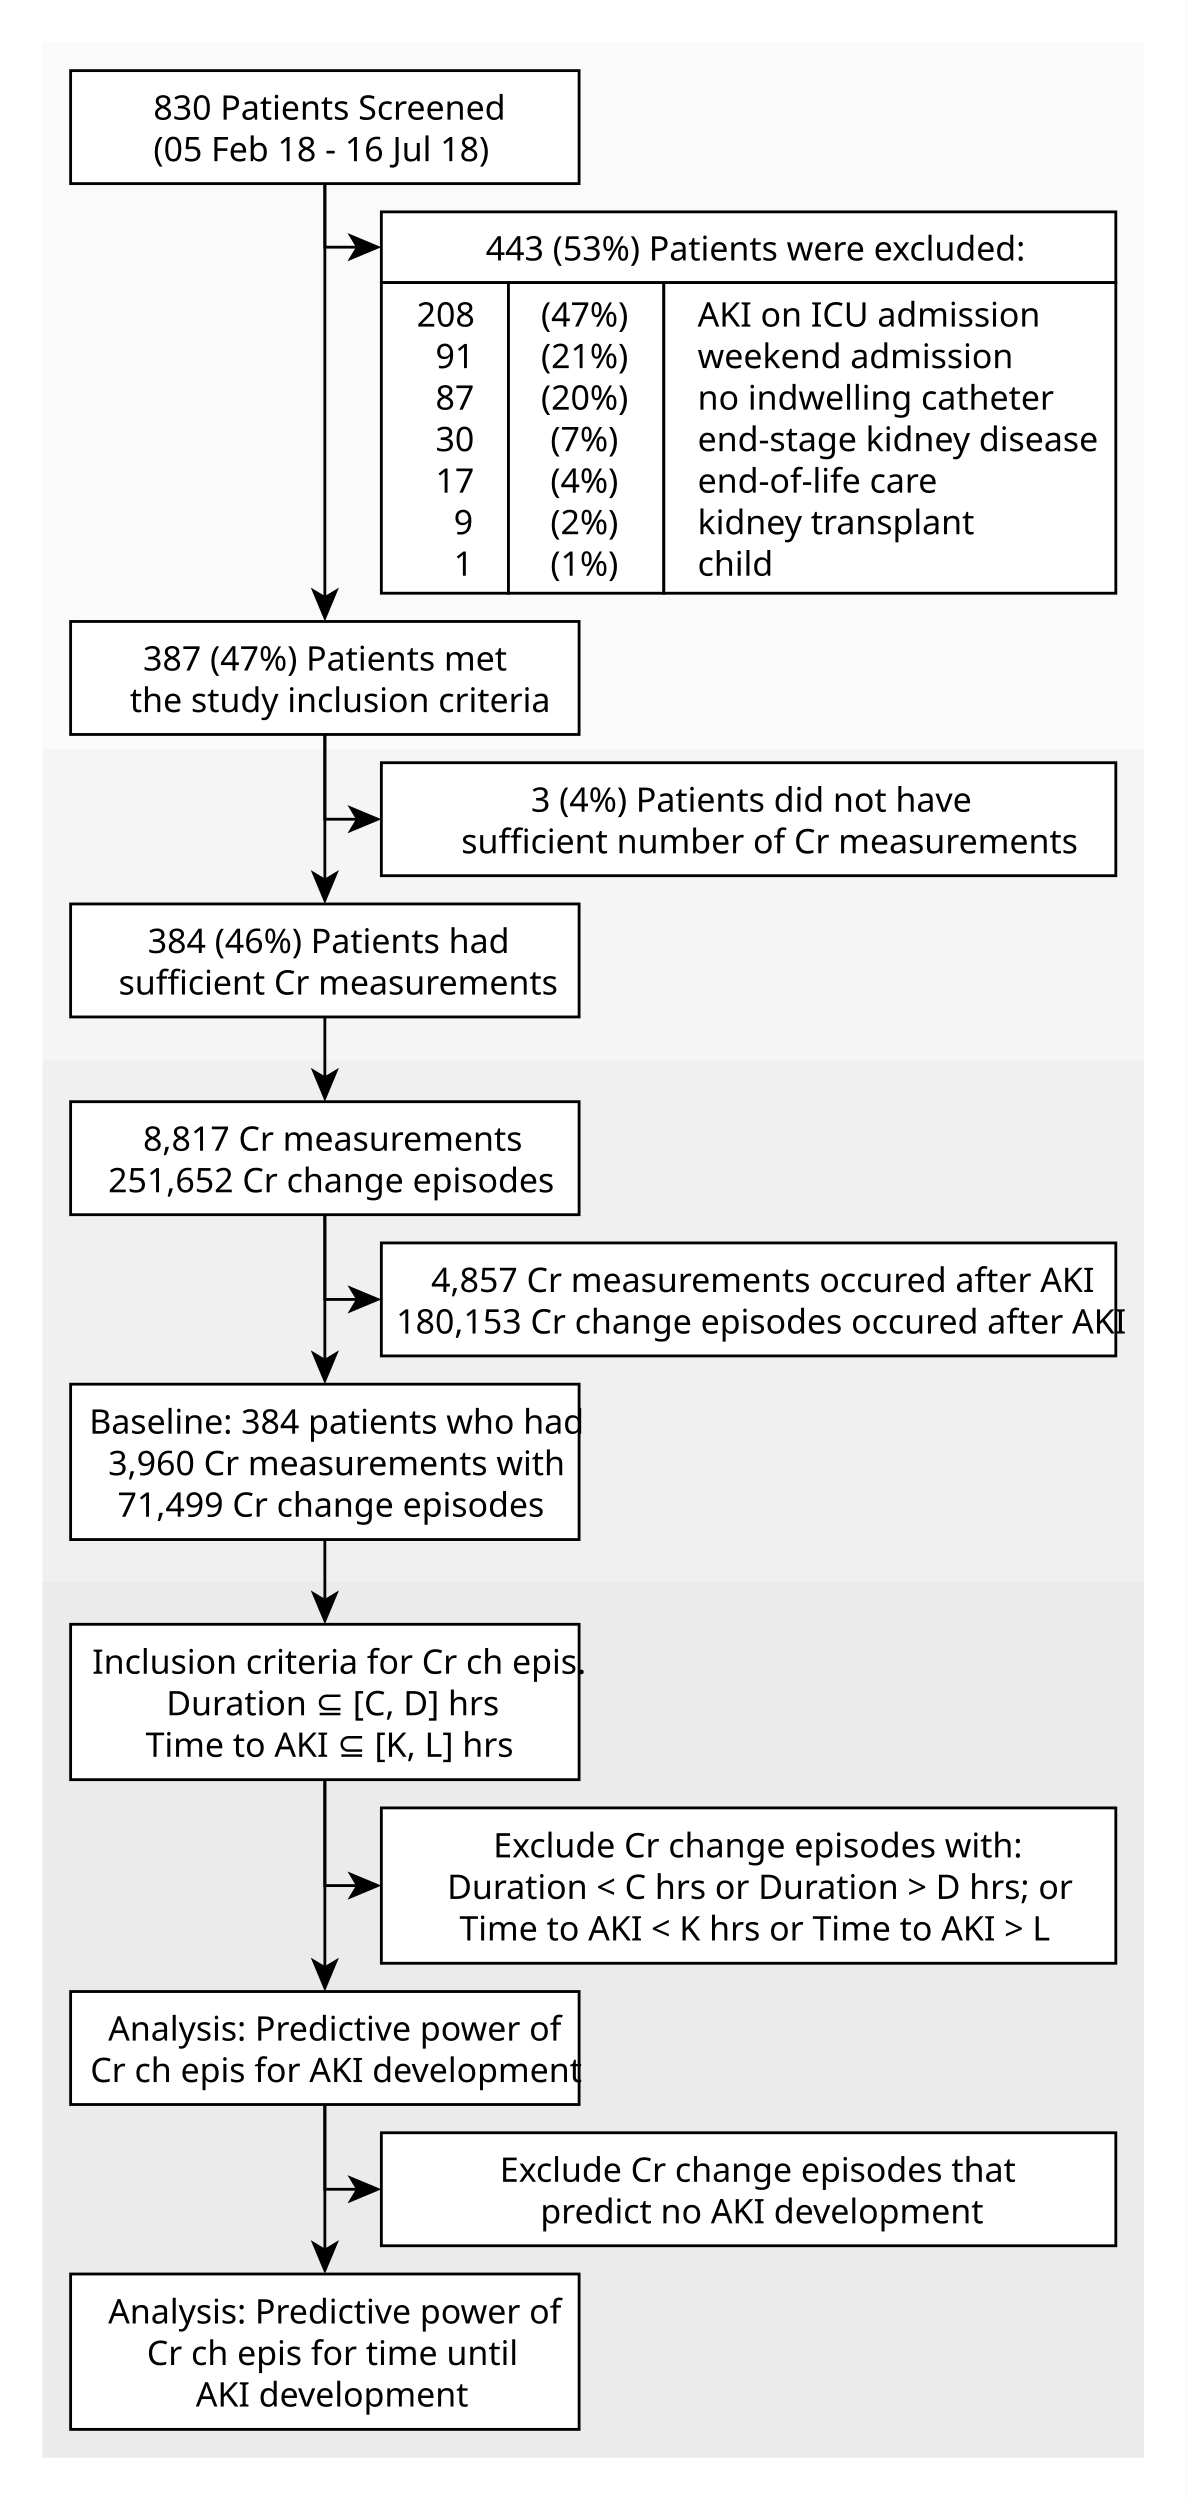
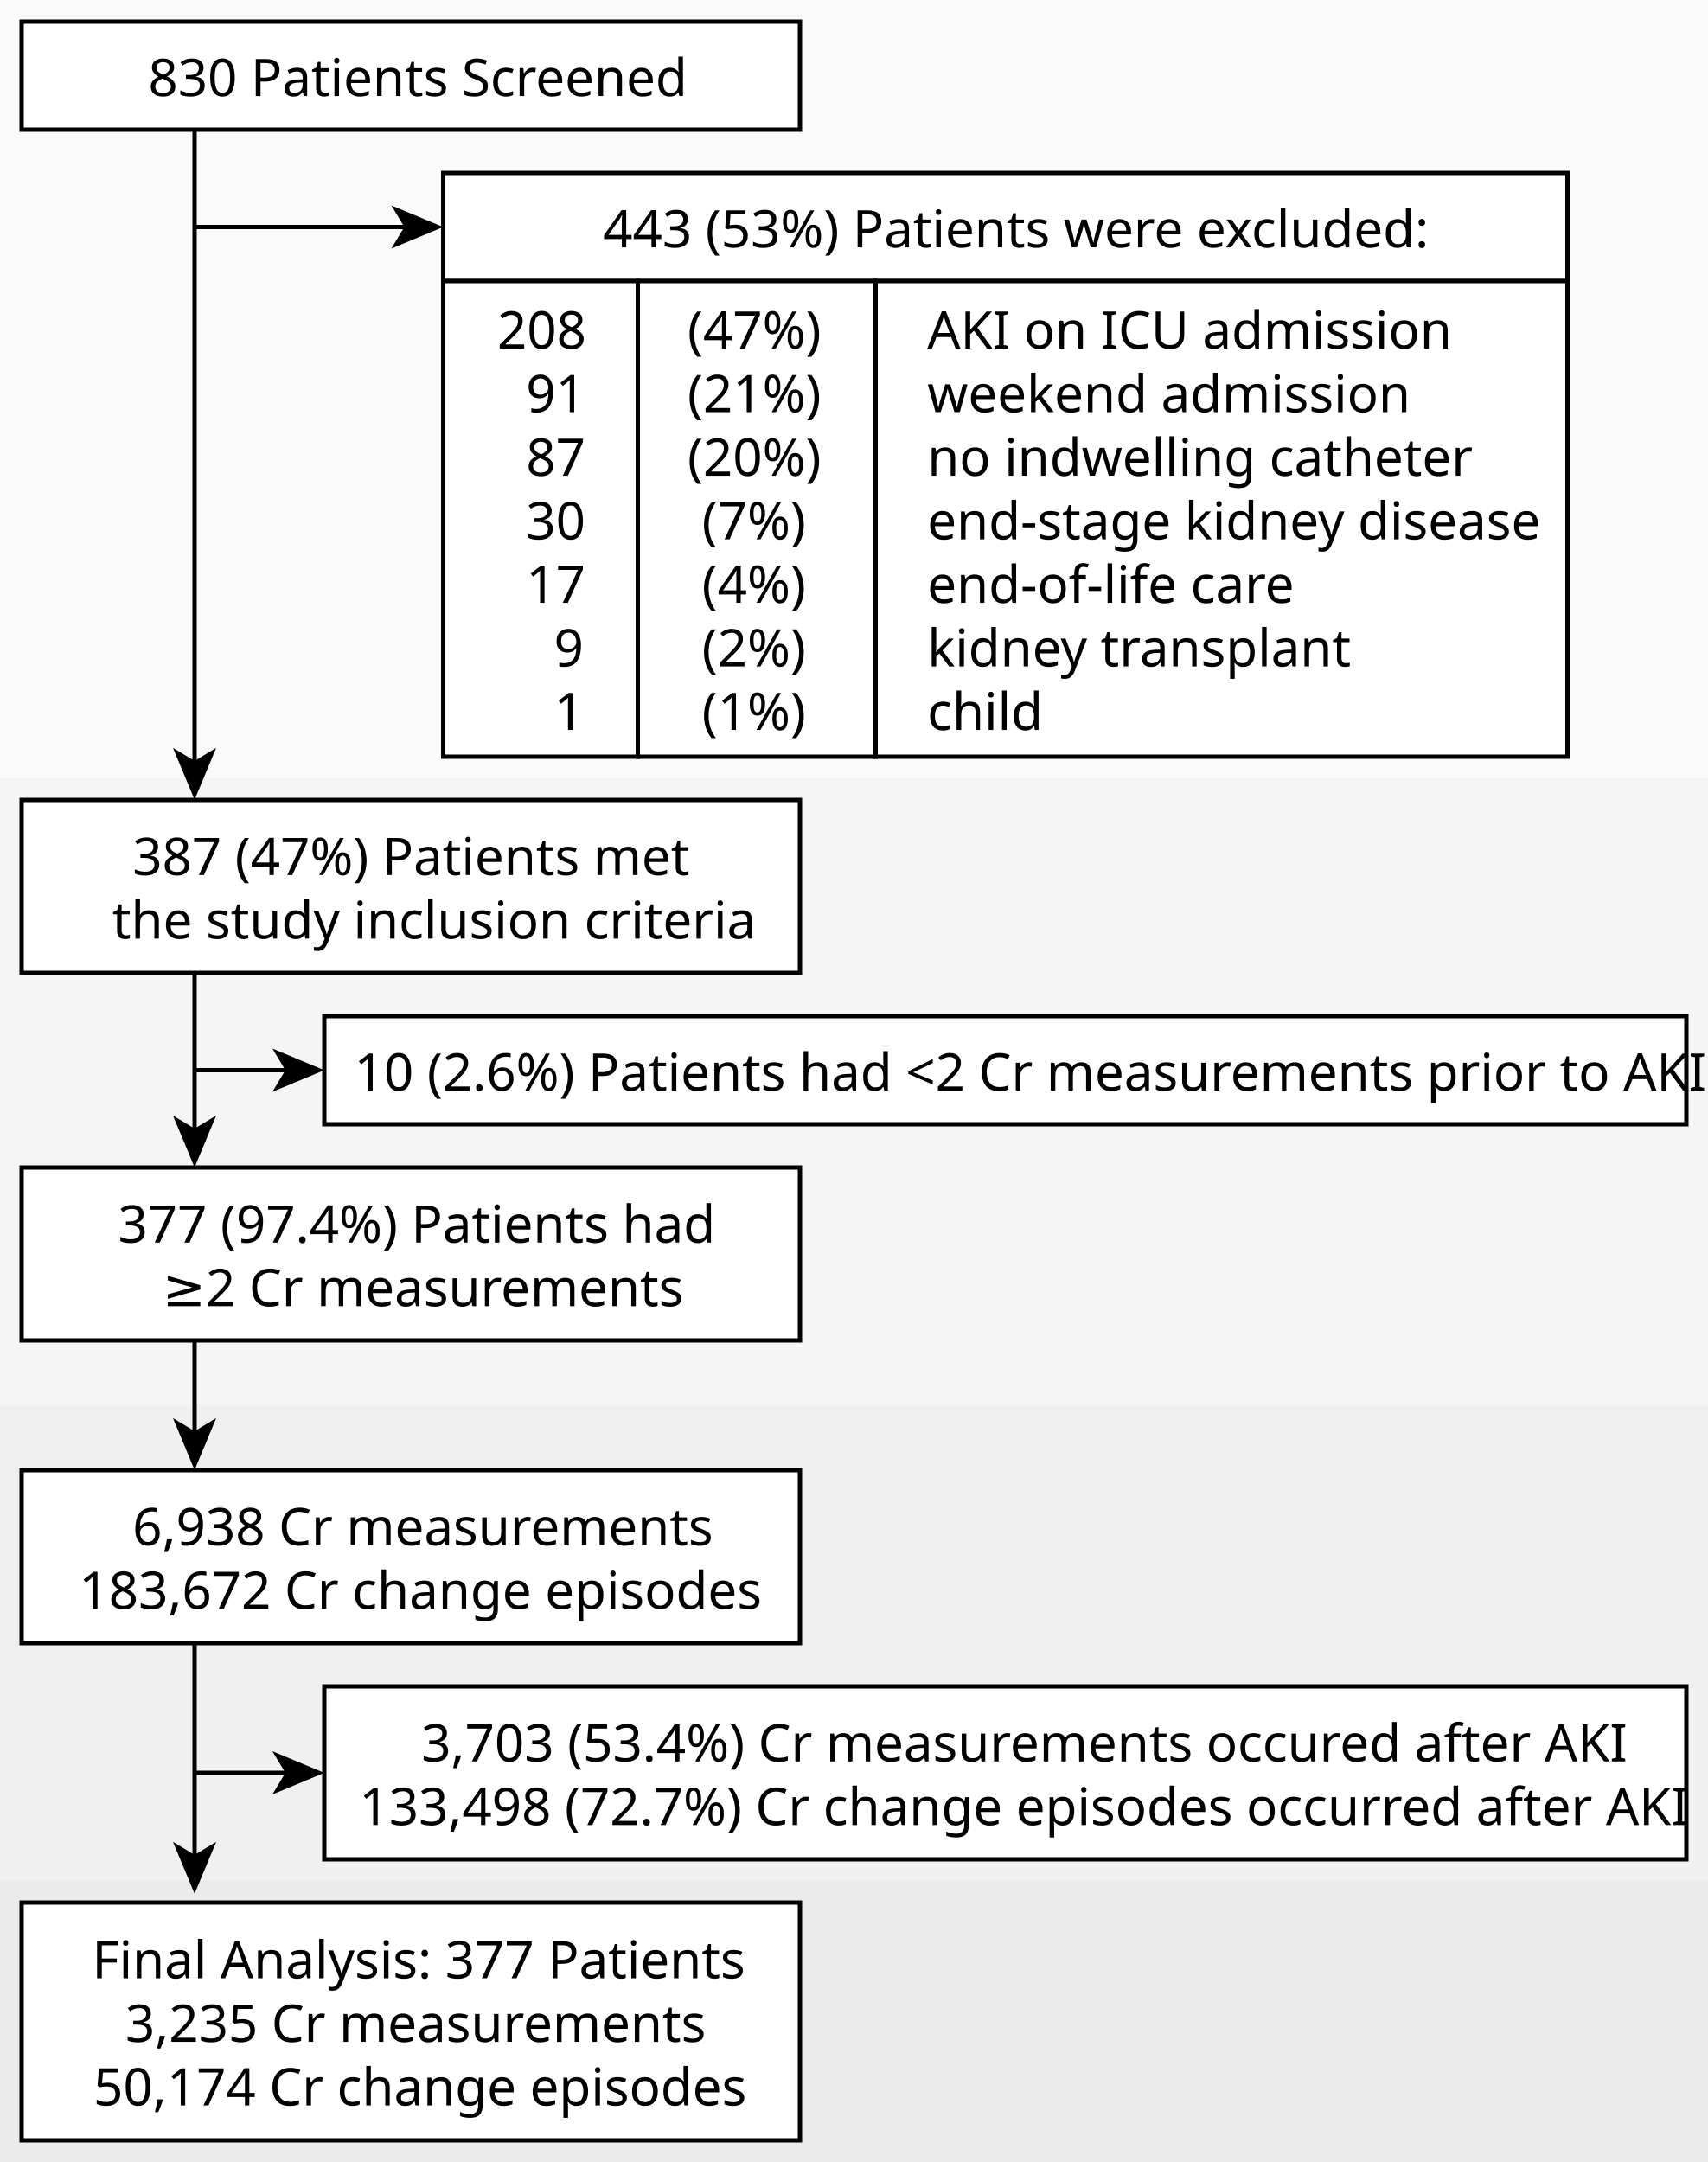
- <svg xmlns="http://www.w3.org/2000/svg" fill-opacity="1" color-rendering="auto" color-interpolation="auto" text-rendering="auto" stroke="black" stroke-linecap="square" width="420" stroke-miterlimit="10" shape-rendering="auto" stroke-opacity="1" fill="black" stroke-dasharray="none" font-weight="normal" stroke-width="1" height="885" font-family="'Dialog'" font-style="normal" stroke-linejoin="miter" font-size="12px" stroke-dashoffset="0" image-rendering="auto">
+ <svg xmlns="http://www.w3.org/2000/svg" fill-opacity="1" color-rendering="auto" color-interpolation="auto" text-rendering="auto" stroke="black" stroke-linecap="square" width="790" stroke-miterlimit="10" shape-rendering="auto" stroke-opacity="1" fill="black" stroke-dasharray="none" font-weight="normal" stroke-width="1" height="1000" font-family="'Dialog'" font-style="normal" stroke-linejoin="miter" font-size="12px" stroke-dashoffset="0" image-rendering="auto">
  <defs id="genericDefs" />
  <g>
    <defs id="defs1">
      <clipPath clipPathUnits="userSpaceOnUse" id="clipPath1">
-         <path d="M0 0 L420 0 L420 885 L0 885 L0 0 Z" />
+         <path d="M0 0 L790 0 L790 1000 L0 1000 L0 0 Z" />
      </clipPath>
      <clipPath clipPathUnits="userSpaceOnUse" id="clipPath2">
-         <path d="M-45 -25 L375 -25 L375 860 L-45 860 L-45 -25 Z" />
+         <path d="M-25 10 L370 10 L370 510 L-25 510 L-25 10 Z" />
      </clipPath>
    </defs>
-     <g fill="white" text-rendering="geometricPrecision" shape-rendering="geometricPrecision" transform="translate(45,25)" stroke="white">
-       <rect x="-45" width="420" height="885" y="-25" clip-path="url(#clipPath2)" stroke="none" />
+     <g fill="white" text-rendering="geometricPrecision" shape-rendering="geometricPrecision" transform="scale(2,2) translate(25,-10)" stroke="white">
+       <rect x="-25" width="395" height="500" y="10" clip-path="url(#clipPath2)" stroke="none" />
    </g>
-     <g fill="rgb(235,235,235)" text-rendering="geometricPrecision" shape-rendering="geometricPrecision" transform="matrix(1,0,0,1,45,25)" stroke="rgb(235,235,235)">
-       <rect x="-30" width="390" height="310" y="535" clip-path="url(#clipPath2)" stroke="none" />
-       <rect x="-30" y="350" clip-path="url(#clipPath2)" fill="rgb(240,240,240)" width="390" height="185" stroke="none" />
-       <rect x="-30" y="240" clip-path="url(#clipPath2)" fill="rgb(245,245,245)" width="390" height="110" stroke="none" />
-       <rect x="-30" y="-10" clip-path="url(#clipPath2)" fill="rgb(250,250,250)" width="390" height="250" stroke="none" />
-       <rect x="-20" y="0" clip-path="url(#clipPath2)" fill="white" width="180" height="40" stroke="none" />
+     <g fill="rgb(235,235,235)" text-rendering="geometricPrecision" shape-rendering="geometricPrecision" transform="matrix(2,0,0,2,50,-20)" stroke="rgb(235,235,235)">
+       <rect x="-25" width="395" height="65" y="445" clip-path="url(#clipPath2)" stroke="none" />
+       <rect x="-25" y="335" clip-path="url(#clipPath2)" fill="rgb(240,240,240)" width="395" height="110" stroke="none" />
+       <rect x="-25" y="190" clip-path="url(#clipPath2)" fill="rgb(245,245,245)" width="395" height="145" stroke="none" />
+       <rect x="-25" y="10" clip-path="url(#clipPath2)" fill="rgb(250,250,250)" width="395" height="180" stroke="none" />
+       <rect x="-20" y="195" clip-path="url(#clipPath2)" fill="white" width="180" height="40" stroke="none" />
    </g>
-     <g text-rendering="geometricPrecision" stroke-miterlimit="1.45" shape-rendering="geometricPrecision" transform="matrix(1,0,0,1,45,25)" stroke-linecap="butt">
-       <rect fill="none" x="-20" width="180" height="40" y="0" clip-path="url(#clipPath2)" />
-       <text x="9.291" xml:space="preserve" y="17.363" clip-path="url(#clipPath2)" font-family="sans-serif" stroke="none">830 Patients Screened</text>
-       <text x="9.3" xml:space="preserve" y="32.065" clip-path="url(#clipPath2)" font-family="sans-serif" stroke="none">(05 Feb 18 - 16 Jul 18)</text>
-     </g>
-     <g fill="white" text-rendering="geometricPrecision" shape-rendering="geometricPrecision" transform="matrix(1,0,0,1,45,25)" stroke="white">
-       <rect x="-20" width="180" height="40" y="195" clip-path="url(#clipPath2)" stroke="none" />
-     </g>
-     <g text-rendering="geometricPrecision" stroke-miterlimit="1.45" shape-rendering="geometricPrecision" transform="matrix(1,0,0,1,45,25)" stroke-linecap="butt">
+     <g text-rendering="geometricPrecision" stroke-miterlimit="1.45" shape-rendering="geometricPrecision" transform="matrix(2,0,0,2,50,-20)" stroke-linecap="butt">
      <rect fill="none" x="-20" width="180" height="40" y="195" clip-path="url(#clipPath2)" />
      <text x="5.635" xml:space="preserve" y="212.363" clip-path="url(#clipPath2)" font-family="sans-serif" stroke="none">387 (47%) Patients met </text>
      <text x="0.968" xml:space="preserve" y="227.065" clip-path="url(#clipPath2)" font-family="sans-serif" stroke="none">the study inclusion criteria</text>
    </g>
-     <g fill="white" text-rendering="geometricPrecision" shape-rendering="geometricPrecision" transform="matrix(1,0,0,1,45,25)" stroke="white">
-       <rect x="90" width="45" height="110" y="75" clip-path="url(#clipPath2)" stroke="none" />
+     <g fill="white" text-rendering="geometricPrecision" shape-rendering="geometricPrecision" transform="matrix(2,0,0,2,50,-20)" stroke="white">
+       <rect x="50" width="315" height="25" y="245" clip-path="url(#clipPath2)" stroke="none" />
    </g>
-     <g text-rendering="geometricPrecision" stroke-miterlimit="1.45" shape-rendering="geometricPrecision" transform="matrix(1,0,0,1,45,25)" stroke-linecap="butt">
-       <rect fill="none" x="90" width="45" height="110" y="75" clip-path="url(#clipPath2)" />
-       <text x="102.489" xml:space="preserve" y="90.61" clip-path="url(#clipPath2)" font-family="sans-serif" stroke="none">208</text>
-       <text x="109.163" xml:space="preserve" y="105.311" clip-path="url(#clipPath2)" font-family="sans-serif" stroke="none">91</text>
-       <text x="109.163" xml:space="preserve" y="120.013" clip-path="url(#clipPath2)" font-family="sans-serif" stroke="none">87</text>
-       <text x="109.163" xml:space="preserve" y="134.714" clip-path="url(#clipPath2)" font-family="sans-serif" stroke="none">30</text>
-       <text x="109.163" xml:space="preserve" y="149.415" clip-path="url(#clipPath2)" font-family="sans-serif" stroke="none">17</text>
-       <text x="112.503" xml:space="preserve" y="164.116" clip-path="url(#clipPath2)" font-family="sans-serif" stroke="none"> 9</text>
-       <text x="112.503" xml:space="preserve" y="178.817" clip-path="url(#clipPath2)" font-family="sans-serif" stroke="none"> 1</text>
+     <g text-rendering="geometricPrecision" stroke-miterlimit="1.45" shape-rendering="geometricPrecision" transform="matrix(2,0,0,2,50,-20)" stroke-linecap="butt">
+       <rect fill="none" x="50" width="315" height="25" y="245" clip-path="url(#clipPath2)" />
+       <text x="56.929" xml:space="preserve" y="262.214" clip-path="url(#clipPath2)" font-family="sans-serif" stroke="none">10 (2.6%) Patients had &lt;2 Cr measurements prior to AKI</text>
    </g>
-     <g fill="white" text-rendering="geometricPrecision" shape-rendering="geometricPrecision" transform="matrix(1,0,0,1,45,25)" stroke="white">
-       <rect x="135" width="55" height="110" y="75" clip-path="url(#clipPath2)" stroke="none" />
+     <g fill="white" text-rendering="geometricPrecision" shape-rendering="geometricPrecision" transform="matrix(2,0,0,2,50,-20)" stroke="white">
+       <rect x="-20" width="180" height="40" y="280" clip-path="url(#clipPath2)" stroke="none" />
    </g>
-     <g text-rendering="geometricPrecision" stroke-miterlimit="1.45" shape-rendering="geometricPrecision" transform="matrix(1,0,0,1,45,25)" stroke-linecap="butt">
-       <rect fill="none" x="135" width="55" height="110" y="75" clip-path="url(#clipPath2)" />
-       <text x="146.495" xml:space="preserve" y="90.61" clip-path="url(#clipPath2)" font-family="sans-serif" stroke="none">(47%)</text>
-       <text x="146.495" xml:space="preserve" y="105.311" clip-path="url(#clipPath2)" font-family="sans-serif" stroke="none">(21%)</text>
-       <text x="146.495" xml:space="preserve" y="120.013" clip-path="url(#clipPath2)" font-family="sans-serif" stroke="none">(20%)</text>
-       <text x="149.832" xml:space="preserve" y="134.714" clip-path="url(#clipPath2)" font-family="sans-serif" stroke="none">(7%)</text>
-       <text x="149.832" xml:space="preserve" y="149.415" clip-path="url(#clipPath2)" font-family="sans-serif" stroke="none">(4%)</text>
-       <text x="149.832" xml:space="preserve" y="164.116" clip-path="url(#clipPath2)" font-family="sans-serif" stroke="none">(2%)</text>
-       <text x="149.832" xml:space="preserve" y="178.817" clip-path="url(#clipPath2)" font-family="sans-serif" stroke="none">(1%)</text>
+     <g text-rendering="geometricPrecision" stroke-miterlimit="1.45" shape-rendering="geometricPrecision" transform="matrix(2,0,0,2,50,-20)" stroke-linecap="butt">
+       <rect fill="none" x="-20" width="180" height="40" y="280" clip-path="url(#clipPath2)" />
+       <text x="2.289" xml:space="preserve" y="297.363" clip-path="url(#clipPath2)" font-family="sans-serif" stroke="none">377 (97.4%) Patients had</text>
+       <text x="12.543" xml:space="preserve" y="312.065" clip-path="url(#clipPath2)" font-family="sans-serif" stroke="none">≥2 Cr measurements</text>
    </g>
-     <g fill="white" text-rendering="geometricPrecision" shape-rendering="geometricPrecision" transform="matrix(1,0,0,1,45,25)" stroke="white">
-       <rect x="190" width="160" height="110" y="75" clip-path="url(#clipPath2)" stroke="none" />
+     <g fill="white" text-rendering="geometricPrecision" shape-rendering="geometricPrecision" transform="matrix(2,0,0,2,50,-20)" stroke="white">
+       <rect x="-20" width="180" height="25" y="15" clip-path="url(#clipPath2)" stroke="none" />
    </g>
-     <g text-rendering="geometricPrecision" stroke-miterlimit="1.45" shape-rendering="geometricPrecision" transform="matrix(1,0,0,1,45,25)" stroke-linecap="butt">
-       <rect fill="none" x="190" width="160" height="110" y="75" clip-path="url(#clipPath2)" />
-       <text x="201.955" xml:space="preserve" y="90.61" clip-path="url(#clipPath2)" font-family="sans-serif" stroke="none">AKI on ICU admission</text>
-       <text x="201.955" xml:space="preserve" y="105.311" clip-path="url(#clipPath2)" font-family="sans-serif" stroke="none">weekend admission</text>
-       <text x="201.955" xml:space="preserve" y="120.013" clip-path="url(#clipPath2)" font-family="sans-serif" stroke="none">no indwelling catheter</text>
-       <text x="201.955" xml:space="preserve" y="134.714" clip-path="url(#clipPath2)" font-family="sans-serif" stroke="none">end-stage kidney disease</text>
-       <text x="201.955" xml:space="preserve" y="149.415" clip-path="url(#clipPath2)" font-family="sans-serif" stroke="none">end-of-life care</text>
-       <text x="201.955" xml:space="preserve" y="164.116" clip-path="url(#clipPath2)" font-family="sans-serif" stroke="none">kidney transplant</text>
-       <text x="201.955" xml:space="preserve" y="178.817" clip-path="url(#clipPath2)" font-family="sans-serif" stroke="none">child</text>
+     <g text-rendering="geometricPrecision" stroke-miterlimit="1.45" shape-rendering="geometricPrecision" transform="matrix(2,0,0,2,50,-20)" stroke-linecap="butt">
+       <rect fill="none" x="-20" width="180" height="25" y="15" clip-path="url(#clipPath2)" />
+       <text x="9.291" xml:space="preserve" y="32.214" clip-path="url(#clipPath2)" font-family="sans-serif" stroke="none">830 Patients Screened</text>
    </g>
-     <g fill="white" text-rendering="geometricPrecision" shape-rendering="geometricPrecision" transform="matrix(1,0,0,1,45,25)" stroke="white">
-       <rect x="90" width="260" height="25" y="50" clip-path="url(#clipPath2)" stroke="none" />
+     <g fill="white" text-rendering="geometricPrecision" shape-rendering="geometricPrecision" transform="matrix(2,0,0,2,50,-20)" stroke="white">
+       <rect x="77.5" width="260" height="25" y="50" clip-path="url(#clipPath2)" stroke="none" />
    </g>
-     <g text-rendering="geometricPrecision" stroke-miterlimit="1.45" shape-rendering="geometricPrecision" transform="matrix(1,0,0,1,45,25)" stroke-linecap="butt">
-       <rect fill="none" x="90" width="260" height="25" y="50" clip-path="url(#clipPath2)" />
-       <text x="126.947" xml:space="preserve" y="67.214" clip-path="url(#clipPath2)" font-family="sans-serif" stroke="none">443 (53%) Patients were excluded:</text>
+     <g text-rendering="geometricPrecision" stroke-miterlimit="1.45" shape-rendering="geometricPrecision" transform="matrix(2,0,0,2,50,-20)" stroke-linecap="butt">
+       <rect fill="none" x="77.5" width="260" height="25" y="50" clip-path="url(#clipPath2)" />
+       <text x="114.447" xml:space="preserve" y="67.214" clip-path="url(#clipPath2)" font-family="sans-serif" stroke="none">443 (53%) Patients were excluded:</text>
    </g>
-     <g fill="white" text-rendering="geometricPrecision" shape-rendering="geometricPrecision" transform="matrix(1,0,0,1,45,25)" stroke="white">
-       <rect x="90" width="260" height="40" y="245" clip-path="url(#clipPath2)" stroke="none" />
+     <g fill="white" text-rendering="geometricPrecision" shape-rendering="geometricPrecision" transform="matrix(2,0,0,2,50,-20)" stroke="white">
+       <rect x="77.5" width="45" height="110" y="75" clip-path="url(#clipPath2)" stroke="none" />
    </g>
-     <g text-rendering="geometricPrecision" stroke-miterlimit="1.45" shape-rendering="geometricPrecision" transform="matrix(1,0,0,1,45,25)" stroke-linecap="butt">
-       <rect fill="none" x="90" width="260" height="40" y="245" clip-path="url(#clipPath2)" />
-       <text x="142.955" xml:space="preserve" y="262.363" clip-path="url(#clipPath2)" font-family="sans-serif" stroke="none">3 (4%) Patients did not have </text>
-       <text x="118.293" xml:space="preserve" y="277.065" clip-path="url(#clipPath2)" font-family="sans-serif" stroke="none">sufficient number of Cr measurements</text>
+     <g text-rendering="geometricPrecision" stroke-miterlimit="1.45" shape-rendering="geometricPrecision" transform="matrix(2,0,0,2,50,-20)" stroke-linecap="butt">
+       <rect fill="none" x="77.5" width="45" height="110" y="75" clip-path="url(#clipPath2)" />
+       <text x="89.989" xml:space="preserve" y="90.61" clip-path="url(#clipPath2)" font-family="sans-serif" stroke="none">208</text>
+       <text x="96.663" xml:space="preserve" y="105.311" clip-path="url(#clipPath2)" font-family="sans-serif" stroke="none">91</text>
+       <text x="96.663" xml:space="preserve" y="120.013" clip-path="url(#clipPath2)" font-family="sans-serif" stroke="none">87</text>
+       <text x="96.663" xml:space="preserve" y="134.714" clip-path="url(#clipPath2)" font-family="sans-serif" stroke="none">30</text>
+       <text x="96.663" xml:space="preserve" y="149.415" clip-path="url(#clipPath2)" font-family="sans-serif" stroke="none">17</text>
+       <text x="100.003" xml:space="preserve" y="164.116" clip-path="url(#clipPath2)" font-family="sans-serif" stroke="none"> 9</text>
+       <text x="100.003" xml:space="preserve" y="178.817" clip-path="url(#clipPath2)" font-family="sans-serif" stroke="none"> 1</text>
    </g>
-     <g fill="white" text-rendering="geometricPrecision" shape-rendering="geometricPrecision" transform="matrix(1,0,0,1,45,25)" stroke="white">
-       <rect x="-20" width="180" height="40" y="295" clip-path="url(#clipPath2)" stroke="none" />
+     <g fill="white" text-rendering="geometricPrecision" shape-rendering="geometricPrecision" transform="matrix(2,0,0,2,50,-20)" stroke="white">
+       <rect x="122.5" width="55" height="110" y="75" clip-path="url(#clipPath2)" stroke="none" />
    </g>
-     <g text-rendering="geometricPrecision" stroke-miterlimit="1.45" shape-rendering="geometricPrecision" transform="matrix(1,0,0,1,45,25)" stroke-linecap="butt">
-       <rect fill="none" x="-20" width="180" height="40" y="295" clip-path="url(#clipPath2)" />
-       <text x="7.293" xml:space="preserve" y="312.363" clip-path="url(#clipPath2)" font-family="sans-serif" stroke="none">384 (46%) Patients had</text>
-       <text x="-3.025" xml:space="preserve" y="327.065" clip-path="url(#clipPath2)" font-family="sans-serif" stroke="none">sufficient Cr measurements</text>
+     <g text-rendering="geometricPrecision" stroke-miterlimit="1.45" shape-rendering="geometricPrecision" transform="matrix(2,0,0,2,50,-20)" stroke-linecap="butt">
+       <rect fill="none" x="122.5" width="55" height="110" y="75" clip-path="url(#clipPath2)" />
+       <text x="133.995" xml:space="preserve" y="90.61" clip-path="url(#clipPath2)" font-family="sans-serif" stroke="none">(47%)</text>
+       <text x="133.995" xml:space="preserve" y="105.311" clip-path="url(#clipPath2)" font-family="sans-serif" stroke="none">(21%)</text>
+       <text x="133.995" xml:space="preserve" y="120.013" clip-path="url(#clipPath2)" font-family="sans-serif" stroke="none">(20%)</text>
+       <text x="137.332" xml:space="preserve" y="134.714" clip-path="url(#clipPath2)" font-family="sans-serif" stroke="none">(7%)</text>
+       <text x="137.332" xml:space="preserve" y="149.415" clip-path="url(#clipPath2)" font-family="sans-serif" stroke="none">(4%)</text>
+       <text x="137.332" xml:space="preserve" y="164.116" clip-path="url(#clipPath2)" font-family="sans-serif" stroke="none">(2%)</text>
+       <text x="137.332" xml:space="preserve" y="178.817" clip-path="url(#clipPath2)" font-family="sans-serif" stroke="none">(1%)</text>
    </g>
-     <g fill="white" text-rendering="geometricPrecision" shape-rendering="geometricPrecision" transform="matrix(1,0,0,1,45,25)" stroke="white">
-       <rect x="-20" width="180" height="40" y="365" clip-path="url(#clipPath2)" stroke="none" />
+     <g fill="white" text-rendering="geometricPrecision" shape-rendering="geometricPrecision" transform="matrix(2,0,0,2,50,-20)" stroke="white">
+       <rect x="177.5" width="160" height="110" y="75" clip-path="url(#clipPath2)" stroke="none" />
    </g>
-     <g text-rendering="geometricPrecision" stroke-miterlimit="1.45" shape-rendering="geometricPrecision" transform="matrix(1,0,0,1,45,25)" stroke-linecap="butt">
-       <rect fill="none" x="-20" width="180" height="40" y="365" clip-path="url(#clipPath2)" />
-       <text x="5.638" xml:space="preserve" y="382.363" clip-path="url(#clipPath2)" font-family="sans-serif" stroke="none">8,817 Cr measurements</text>
-       <text x="-6.723" xml:space="preserve" y="397.065" clip-path="url(#clipPath2)" font-family="sans-serif" stroke="none">251,652 Cr change episodes</text>
+     <g text-rendering="geometricPrecision" stroke-miterlimit="1.45" shape-rendering="geometricPrecision" transform="matrix(2,0,0,2,50,-20)" stroke-linecap="butt">
+       <rect fill="none" x="177.5" width="160" height="110" y="75" clip-path="url(#clipPath2)" />
+       <text x="189.455" xml:space="preserve" y="90.61" clip-path="url(#clipPath2)" font-family="sans-serif" stroke="none">AKI on ICU admission</text>
+       <text x="189.455" xml:space="preserve" y="105.311" clip-path="url(#clipPath2)" font-family="sans-serif" stroke="none">weekend admission</text>
+       <text x="189.455" xml:space="preserve" y="120.013" clip-path="url(#clipPath2)" font-family="sans-serif" stroke="none">no indwelling catheter</text>
+       <text x="189.455" xml:space="preserve" y="134.714" clip-path="url(#clipPath2)" font-family="sans-serif" stroke="none">end-stage kidney disease</text>
+       <text x="189.455" xml:space="preserve" y="149.415" clip-path="url(#clipPath2)" font-family="sans-serif" stroke="none">end-of-life care</text>
+       <text x="189.455" xml:space="preserve" y="164.116" clip-path="url(#clipPath2)" font-family="sans-serif" stroke="none">kidney transplant</text>
+       <text x="189.455" xml:space="preserve" y="178.817" clip-path="url(#clipPath2)" font-family="sans-serif" stroke="none">child</text>
    </g>
-     <g fill="white" text-rendering="geometricPrecision" shape-rendering="geometricPrecision" transform="matrix(1,0,0,1,45,25)" stroke="white">
-       <rect x="90" width="260" height="55" y="615" clip-path="url(#clipPath2)" stroke="none" />
+     <g fill="white" text-rendering="geometricPrecision" shape-rendering="geometricPrecision" transform="matrix(2,0,0,2,50,-20)" stroke="white">
+       <rect x="-20" width="180" height="40" y="350" clip-path="url(#clipPath2)" stroke="none" />
    </g>
-     <g text-rendering="geometricPrecision" stroke-miterlimit="1.45" shape-rendering="geometricPrecision" transform="matrix(1,0,0,1,45,25)" stroke-linecap="butt">
-       <rect fill="none" x="90" width="260" height="55" y="615" clip-path="url(#clipPath2)" />
-       <text x="129.616" xml:space="preserve" y="632.513" clip-path="url(#clipPath2)" font-family="sans-serif" stroke="none">Exclude Cr change episodes with:</text>
-       <text x="113.292" xml:space="preserve" y="647.214" clip-path="url(#clipPath2)" font-family="sans-serif" stroke="none">Duration &lt; C hrs or Duration &gt; D hrs; or </text>
-       <text x="117.631" xml:space="preserve" y="661.915" clip-path="url(#clipPath2)" font-family="sans-serif" stroke="none">Time to AKI &lt; K hrs or Time to AKI &gt; L</text>
+     <g text-rendering="geometricPrecision" stroke-miterlimit="1.45" shape-rendering="geometricPrecision" transform="matrix(2,0,0,2,50,-20)" stroke-linecap="butt">
+       <rect fill="none" x="-20" width="180" height="40" y="350" clip-path="url(#clipPath2)" />
+       <text x="5.638" xml:space="preserve" y="367.363" clip-path="url(#clipPath2)" font-family="sans-serif" stroke="none">6,938 Cr measurements</text>
+       <text x="-6.723" xml:space="preserve" y="382.065" clip-path="url(#clipPath2)" font-family="sans-serif" stroke="none">183,672 Cr change episodes</text>
    </g>
-     <g fill="white" text-rendering="geometricPrecision" shape-rendering="geometricPrecision" transform="matrix(1,0,0,1,45,25)" stroke="white">
-       <rect x="-20" width="180" height="55" y="550" clip-path="url(#clipPath2)" stroke="none" />
+     <g fill="white" text-rendering="geometricPrecision" shape-rendering="geometricPrecision" transform="matrix(2,0,0,2,50,-20)" stroke="white">
+       <rect x="50" width="315" height="40" y="400" clip-path="url(#clipPath2)" stroke="none" />
    </g>
-     <g text-rendering="geometricPrecision" stroke-miterlimit="1.45" shape-rendering="geometricPrecision" transform="matrix(1,0,0,1,45,25)" stroke-linecap="butt">
-       <rect fill="none" x="-20" width="180" height="55" y="550" clip-path="url(#clipPath2)" />
-       <text x="-12.362" xml:space="preserve" y="567.513" clip-path="url(#clipPath2)" font-family="sans-serif" stroke="none">Inclusion criteria for Cr ch epis.</text>
-       <text x="13.879" xml:space="preserve" y="582.214" clip-path="url(#clipPath2)" font-family="sans-serif" stroke="none">Duration ⊆ [C, D] hrs</text>
-       <text x="6.543" xml:space="preserve" y="596.915" clip-path="url(#clipPath2)" font-family="sans-serif" stroke="none">Time to AKI ⊆ [K, L] hrs</text>
+     <g text-rendering="geometricPrecision" stroke-miterlimit="1.45" shape-rendering="geometricPrecision" transform="matrix(2,0,0,2,50,-20)" stroke-linecap="butt">
+       <rect fill="none" x="50" width="315" height="40" y="400" clip-path="url(#clipPath2)" />
+       <text x="72.439" xml:space="preserve" y="417.363" clip-path="url(#clipPath2)" font-family="sans-serif" stroke="none">3,703 (53.4%) Cr measurements occured after AKI</text>
+       <text x="58.08" xml:space="preserve" y="432.065" clip-path="url(#clipPath2)" font-family="sans-serif" stroke="none">133,498 (72.7%) Cr change episodes occurred after AKI</text>
    </g>
-     <g fill="white" text-rendering="geometricPrecision" shape-rendering="geometricPrecision" transform="matrix(1,0,0,1,45,25)" stroke="white">
-       <rect x="90" width="260" height="40" y="415" clip-path="url(#clipPath2)" stroke="none" />
+     <g fill="white" text-rendering="geometricPrecision" shape-rendering="geometricPrecision" transform="matrix(2,0,0,2,50,-20)" stroke="white">
+       <rect x="-20" width="180" height="55" y="450" clip-path="url(#clipPath2)" stroke="none" />
    </g>
-     <g text-rendering="geometricPrecision" stroke-miterlimit="1.45" shape-rendering="geometricPrecision" transform="matrix(1,0,0,1,45,25)" stroke-linecap="butt">
-       <rect fill="none" x="90" width="260" height="40" y="415" clip-path="url(#clipPath2)" />
-       <text x="107.614" xml:space="preserve" y="432.363" clip-path="url(#clipPath2)" font-family="sans-serif" stroke="none">4,857 Cr measurements occured after AKI</text>
-       <text x="95.254" xml:space="preserve" y="447.065" clip-path="url(#clipPath2)" font-family="sans-serif" stroke="none">180,153 Cr change episodes occured after AKI</text>
-     </g>
-     <g fill="white" text-rendering="geometricPrecision" shape-rendering="geometricPrecision" transform="matrix(1,0,0,1,45,25)" stroke="white">
-       <rect x="-20" width="180" height="55" y="465" clip-path="url(#clipPath2)" stroke="none" />
-     </g>
-     <g text-rendering="geometricPrecision" stroke-miterlimit="1.45" shape-rendering="geometricPrecision" transform="matrix(1,0,0,1,45,25)" stroke-linecap="butt">
-       <rect fill="none" x="-20" width="180" height="55" y="465" clip-path="url(#clipPath2)" />
-       <text x="-13.394" xml:space="preserve" y="482.513" clip-path="url(#clipPath2)" font-family="sans-serif" stroke="none">Baseline: 384 patients who had</text>
-       <text x="-6.699" xml:space="preserve" y="497.214" clip-path="url(#clipPath2)" font-family="sans-serif" stroke="none">3,960 Cr measurements with</text>
-       <text x="-3.386" xml:space="preserve" y="511.915" clip-path="url(#clipPath2)" font-family="sans-serif" stroke="none">71,499 Cr change episodes</text>
-     </g>
-     <g fill="white" text-rendering="geometricPrecision" shape-rendering="geometricPrecision" transform="matrix(1,0,0,1,45,25)" stroke="white">
-       <rect x="-20" width="180" height="40" y="680" clip-path="url(#clipPath2)" stroke="none" />
-     </g>
-     <g text-rendering="geometricPrecision" stroke-miterlimit="1.45" shape-rendering="geometricPrecision" transform="matrix(1,0,0,1,45,25)" stroke-linecap="butt">
-       <rect fill="none" x="-20" width="180" height="40" y="680" clip-path="url(#clipPath2)" />
-       <text x="-6.699" xml:space="preserve" y="697.363" clip-path="url(#clipPath2)" font-family="sans-serif" stroke="none">Analysis: Predictive power of</text>
-       <text x="-13.039" xml:space="preserve" y="712.064" clip-path="url(#clipPath2)" font-family="sans-serif" stroke="none">Cr ch epis for AKI development</text>
-     </g>
-     <g fill="white" text-rendering="geometricPrecision" shape-rendering="geometricPrecision" transform="matrix(1,0,0,1,45,25)" stroke="white">
-       <rect x="90" width="260" height="40" y="730" clip-path="url(#clipPath2)" stroke="none" />
-     </g>
-     <g text-rendering="geometricPrecision" stroke-miterlimit="1.45" shape-rendering="geometricPrecision" transform="matrix(1,0,0,1,45,25)" stroke-linecap="butt">
-       <rect fill="none" x="90" width="260" height="40" y="730" clip-path="url(#clipPath2)" />
-       <text x="131.945" xml:space="preserve" y="747.363" clip-path="url(#clipPath2)" font-family="sans-serif" stroke="none">Exclude Cr change episodes that</text>
-       <text x="146.289" xml:space="preserve" y="762.064" clip-path="url(#clipPath2)" font-family="sans-serif" stroke="none">predict no AKI development</text>
-     </g>
-     <g fill="white" text-rendering="geometricPrecision" shape-rendering="geometricPrecision" transform="matrix(1,0,0,1,45,25)" stroke="white">
-       <rect x="-20" width="180" height="55" y="780" clip-path="url(#clipPath2)" stroke="none" />
-     </g>
-     <g text-rendering="geometricPrecision" stroke-miterlimit="1.45" shape-rendering="geometricPrecision" transform="matrix(1,0,0,1,45,25)" stroke-linecap="butt">
-       <rect fill="none" x="-20" width="180" height="55" y="780" clip-path="url(#clipPath2)" />
-       <text x="-6.699" xml:space="preserve" y="797.513" clip-path="url(#clipPath2)" font-family="sans-serif" stroke="none">Analysis: Predictive power of</text>
-       <text x="6.979" xml:space="preserve" y="812.214" clip-path="url(#clipPath2)" font-family="sans-serif" stroke="none">Cr ch epis for time until </text>
-       <text x="24.306" xml:space="preserve" y="826.915" clip-path="url(#clipPath2)" font-family="sans-serif" stroke="none">AKI development</text>
-       <path fill="none" d="M70 40 L70 187" clip-path="url(#clipPath2)" />
-       <path d="M70 195 L75 183 L70 186 L65 183 Z" clip-path="url(#clipPath2)" stroke="none" />
-       <path fill="none" d="M70 40 L70 62.5 L82 62.5" clip-path="url(#clipPath2)" />
-       <path d="M90 62.5 L78 57.5 L81 62.5 L78 67.5 Z" clip-path="url(#clipPath2)" stroke="none" />
-       <path fill="none" d="M70 235 L70 265 L82 265" clip-path="url(#clipPath2)" />
-       <path d="M90 265 L78 260 L81 265 L78 270 Z" clip-path="url(#clipPath2)" stroke="none" />
-       <path fill="none" d="M70 235 L70 287" clip-path="url(#clipPath2)" />
-       <path d="M70 295 L75 283 L70 286 L65 283 Z" clip-path="url(#clipPath2)" stroke="none" />
-       <path fill="none" d="M70 335 L70 357" clip-path="url(#clipPath2)" />
-       <path d="M70 365 L75 353 L70 356 L65 353 Z" clip-path="url(#clipPath2)" stroke="none" />
-       <path fill="none" d="M70 605 L70 642.5 L82 642.5" clip-path="url(#clipPath2)" />
-       <path d="M90 642.5 L78 637.5 L81 642.5 L78 647.5 Z" clip-path="url(#clipPath2)" stroke="none" />
-       <path fill="none" d="M70 405 L70 435 L82 435" clip-path="url(#clipPath2)" />
-       <path d="M90 435 L78 430 L81 435 L78 440 Z" clip-path="url(#clipPath2)" stroke="none" />
-       <path fill="none" d="M70 405 L70 457" clip-path="url(#clipPath2)" />
-       <path d="M70 465 L75 453 L70 456 L65 453 Z" clip-path="url(#clipPath2)" stroke="none" />
-       <path fill="none" d="M70 520 L70 542" clip-path="url(#clipPath2)" />
-       <path d="M70 550 L75 538 L70 541 L65 538 Z" clip-path="url(#clipPath2)" stroke="none" />
-       <path fill="none" d="M70 605 L70 672" clip-path="url(#clipPath2)" />
-       <path d="M70 680 L75 668 L70 671 L65 668 Z" clip-path="url(#clipPath2)" stroke="none" />
-       <path fill="none" d="M70 720 L70 750 L82 750" clip-path="url(#clipPath2)" />
-       <path d="M90 750 L78 745 L81 750 L78 755 Z" clip-path="url(#clipPath2)" stroke="none" />
-       <path fill="none" d="M70 720 L70 772" clip-path="url(#clipPath2)" />
-       <path d="M70 780 L75 768 L70 771 L65 768 Z" clip-path="url(#clipPath2)" stroke="none" />
+     <g text-rendering="geometricPrecision" stroke-miterlimit="1.45" shape-rendering="geometricPrecision" transform="matrix(2,0,0,2,50,-20)" stroke-linecap="butt">
+       <rect fill="none" x="-20" width="180" height="55" y="450" clip-path="url(#clipPath2)" />
+       <text x="-3.705" xml:space="preserve" y="467.513" clip-path="url(#clipPath2)" font-family="sans-serif" stroke="none">Final Analysis: 377 Patients</text>
+       <text x="3.971" xml:space="preserve" y="482.214" clip-path="url(#clipPath2)" font-family="sans-serif" stroke="none">3,235 Cr measurements </text>
+       <text x="-3.386" xml:space="preserve" y="496.915" clip-path="url(#clipPath2)" font-family="sans-serif" stroke="none">50,174 Cr change episodes</text>
+       <path fill="none" d="M20 257.5 L42 257.5" clip-path="url(#clipPath2)" />
+       <path d="M50 257.5 L38 252.5 L41 257.5 L38 262.5 Z" clip-path="url(#clipPath2)" stroke="none" />
+       <path fill="none" d="M20 235 L20 271.989" clip-path="url(#clipPath2)" />
+       <path d="M20 279.989 L25 267.989 L20 270.989 L15 267.989 Z" clip-path="url(#clipPath2)" stroke="none" />
+       <path fill="none" d="M20 40 L20 186.962" clip-path="url(#clipPath2)" />
+       <path d="M20 194.962 L25 182.962 L20 185.962 L15 182.962 Z" clip-path="url(#clipPath2)" stroke="none" />
+       <path fill="none" d="M20 62.5 L69.5 62.5" clip-path="url(#clipPath2)" />
+       <path d="M77.5 62.5 L65.5 57.5 L68.5 62.5 L65.5 67.5 Z" clip-path="url(#clipPath2)" stroke="none" />
+       <path fill="none" d="M20 320 L20 341.971" clip-path="url(#clipPath2)" />
+       <path d="M20 349.971 L25 337.971 L20 340.971 L15 337.971 Z" clip-path="url(#clipPath2)" stroke="none" />
+       <path fill="none" d="M20 420 L42 420" clip-path="url(#clipPath2)" />
+       <path d="M50 420 L38 415 L41 420 L38 425 Z" clip-path="url(#clipPath2)" stroke="none" />
+       <path fill="none" d="M20 390 L20 439.962" clip-path="url(#clipPath2)" />
+       <path d="M20 447.962 L25 435.962 L20 438.962 L15 435.962 Z" clip-path="url(#clipPath2)" stroke="none" />
    </g>
  </g>
</svg>
